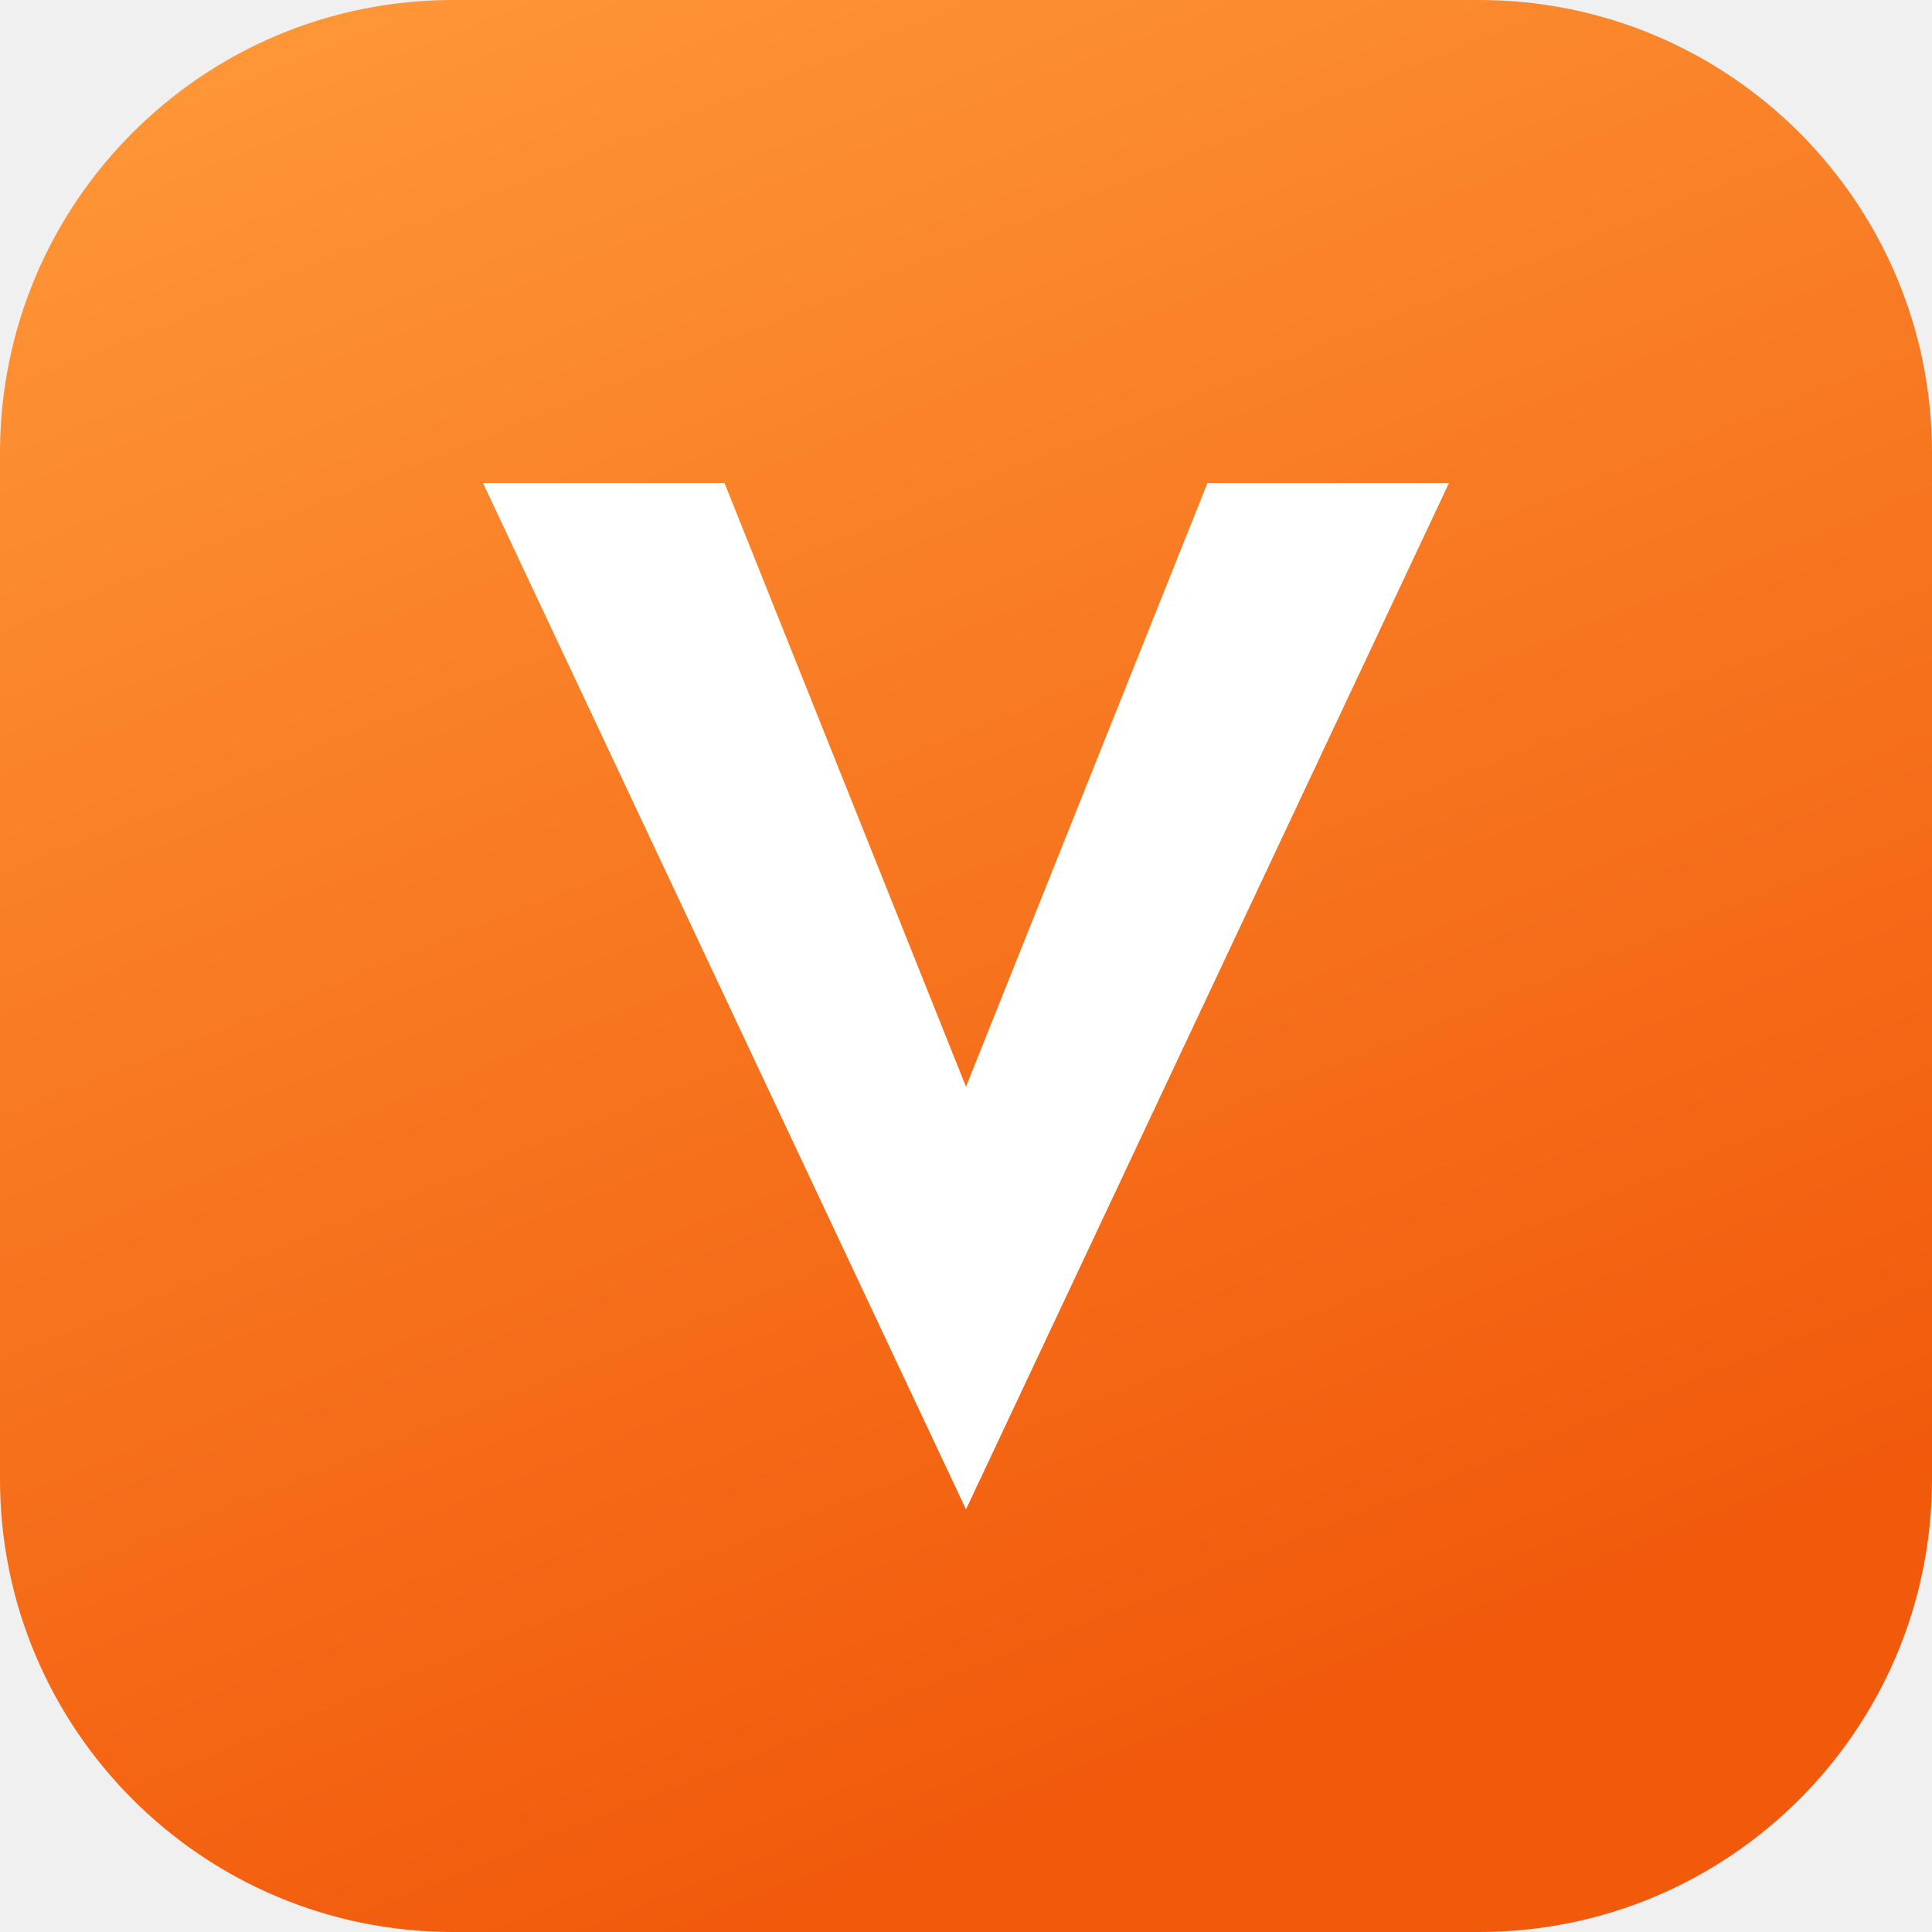
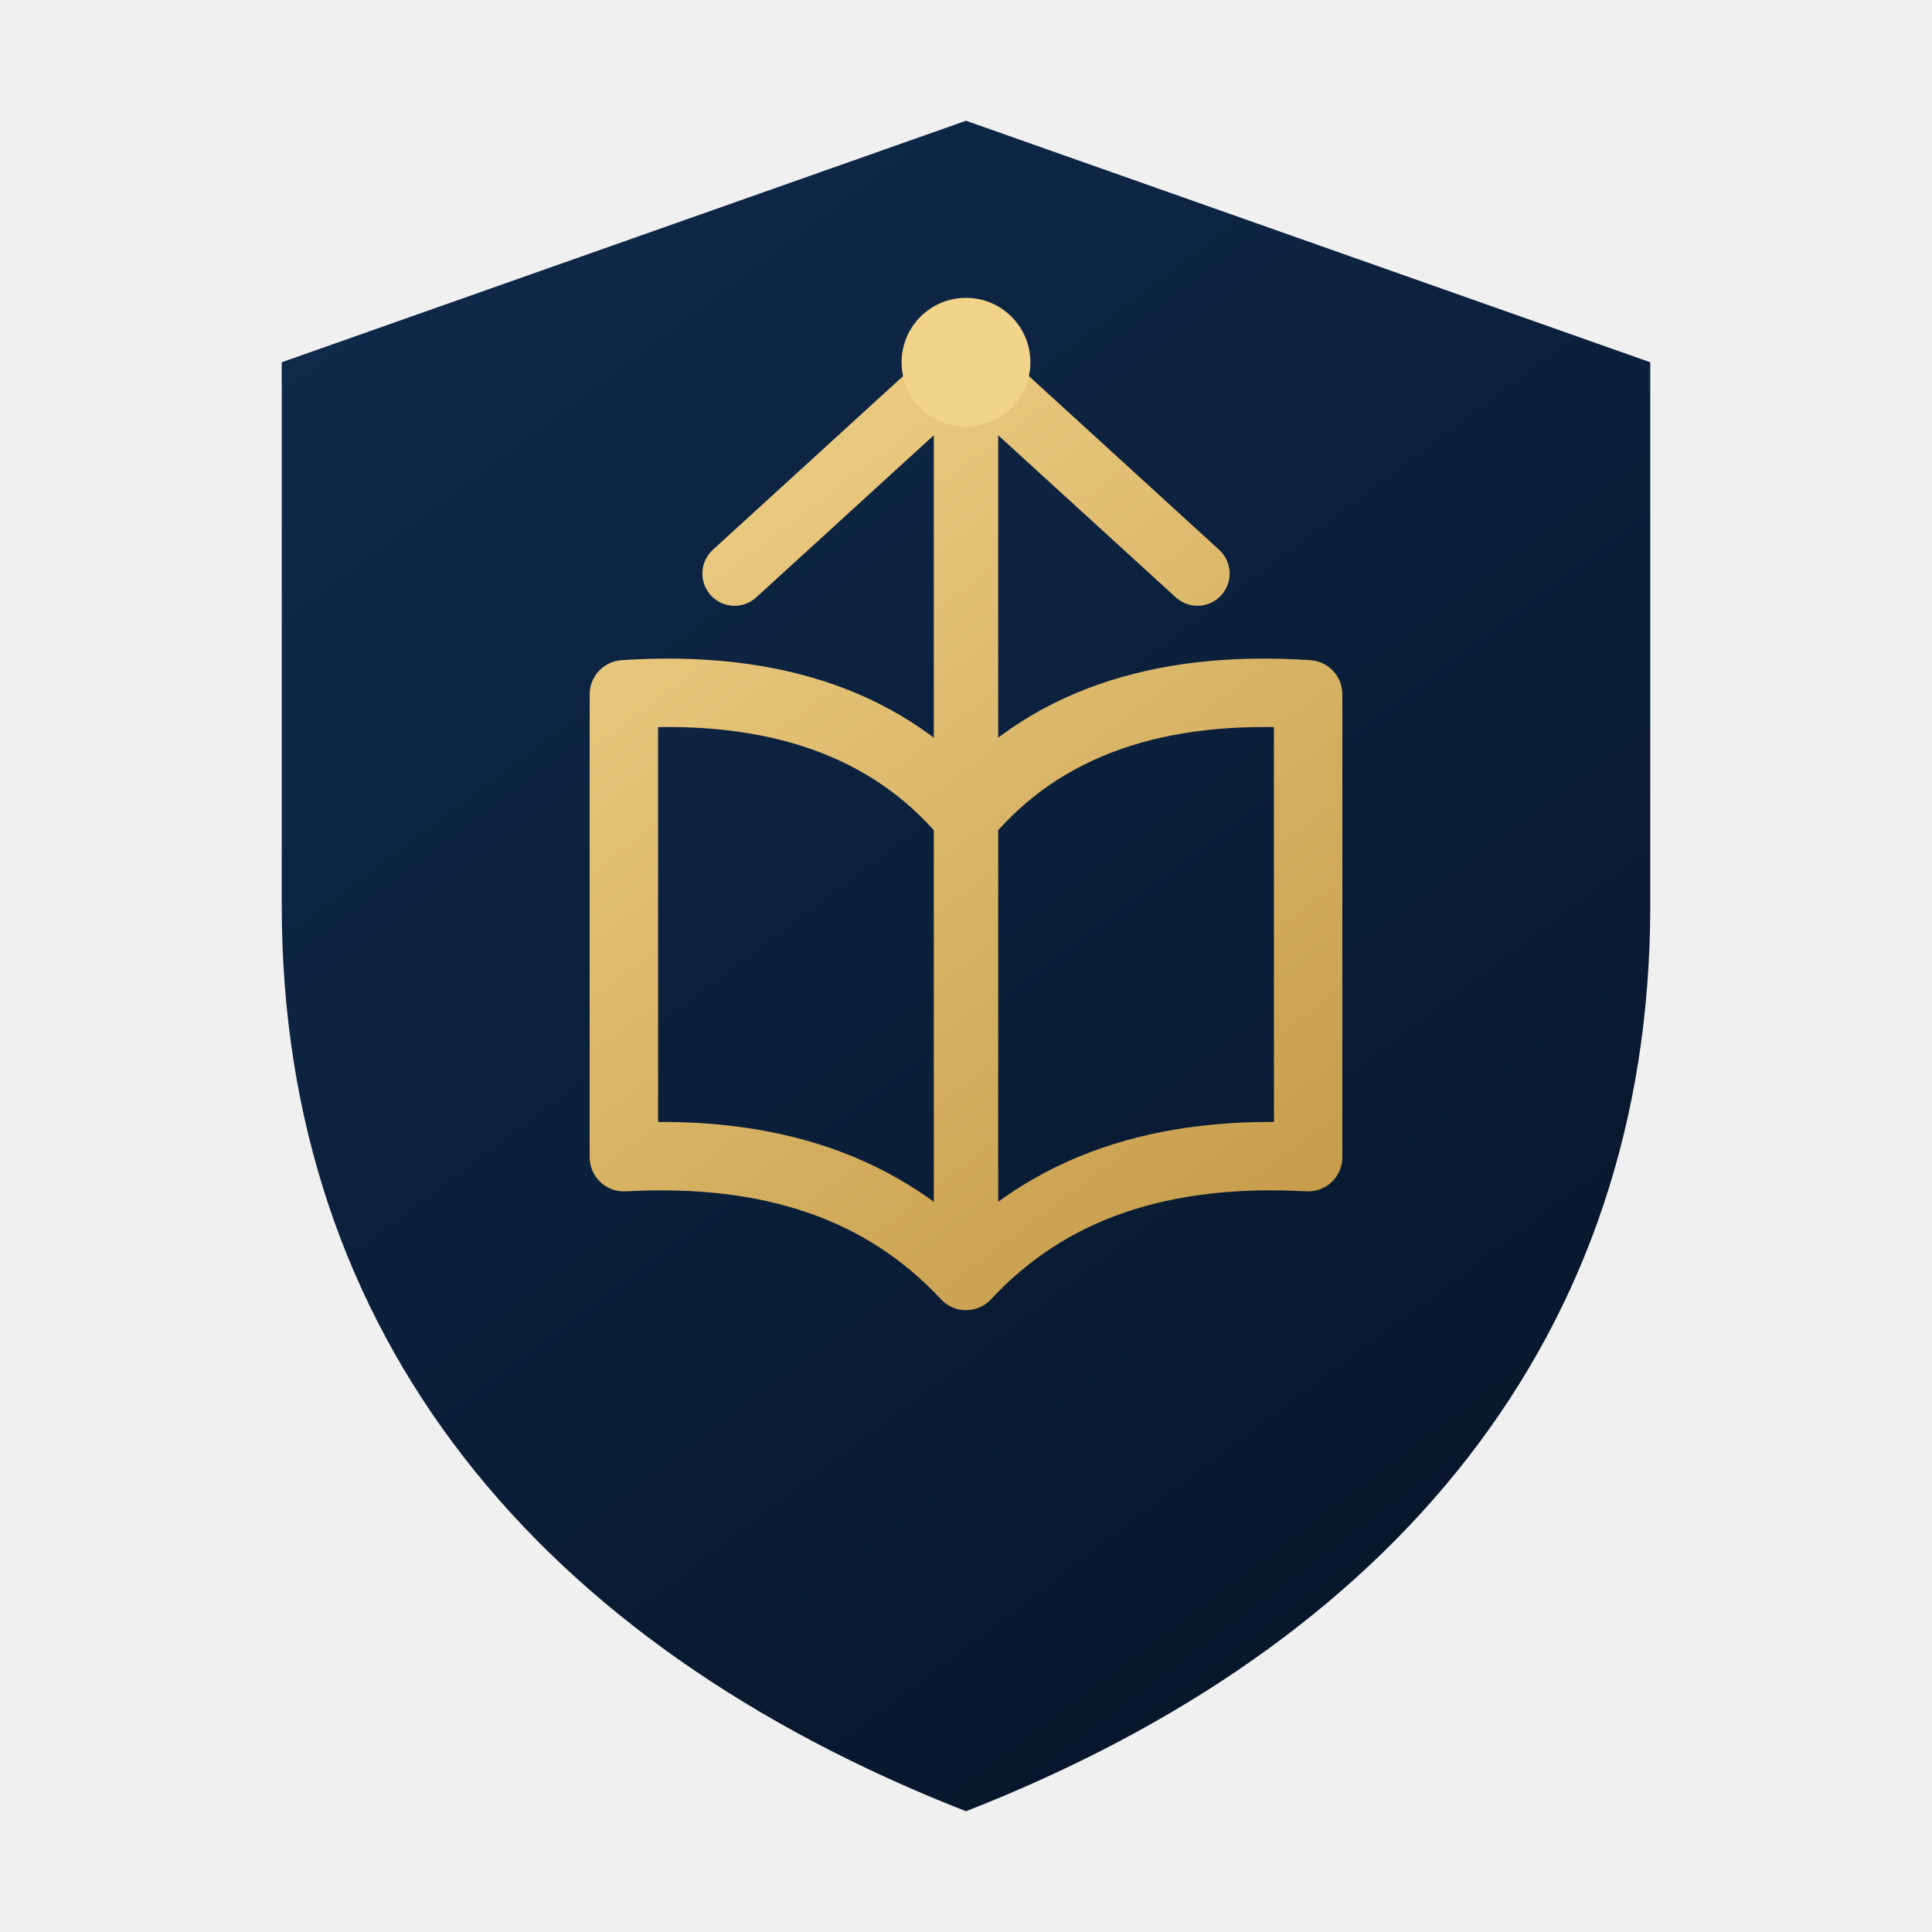
- <svg xmlns="http://www.w3.org/2000/svg" viewBox="0 0 64 64">
+ <svg xmlns="http://www.w3.org/2000/svg" viewBox="0 0 96 96">
  <defs>
-     <linearGradient id="fg" x1="0" y1="0" x2="0.4" y2="1">
-       <stop offset="0" stop-color="#FF9A3A" />
-       <stop offset="1" stop-color="#F1590B" />
+     <linearGradient id="shield" x1="18" y1="8" x2="78" y2="88" gradientUnits="userSpaceOnUse">
+       <stop offset="0" stop-color="#102A4C" />
+       <stop offset="1" stop-color="#061427" />
+     </linearGradient>
+     <linearGradient id="gold" x1="28" y1="20" x2="72" y2="78" gradientUnits="userSpaceOnUse">
+       <stop offset="0" stop-color="#F1D38A" />
+       <stop offset="1" stop-color="#B88A35" />
    </linearGradient>
  </defs>
-   <rect width="64" height="64" rx="15" fill="url(#fg)" />
-   <path d="M16 16 L32 50 L48 16 L40 16 L32 36 L24 16 Z" fill="#fff" />
+   <path d="M48 6 82 18v27c0 21.4-12.8 36.7-34 45-21.2-8.3-34-23.6-34-45V18L48 6Z" fill="url(#shield)" />
+   <path d="M31 34.5c7.5-.5 13.2 1.5 17 6 3.8-4.5 9.5-6.5 17-6v23c-7.3-.4-12.9 1.5-17 5.9-4.1-4.4-9.7-6.3-17-5.9v-23Z" fill="none" stroke="url(#gold)" stroke-width="3.4" stroke-linecap="round" stroke-linejoin="round" />
+   <path d="M36.5 28.5 48 18l11.5 10.5M48 18v44.5" fill="none" stroke="url(#gold)" stroke-width="3.2" stroke-linecap="round" stroke-linejoin="round" />
+   <circle cx="48" cy="18" r="3.2" fill="#F1D38A" />
</svg>
